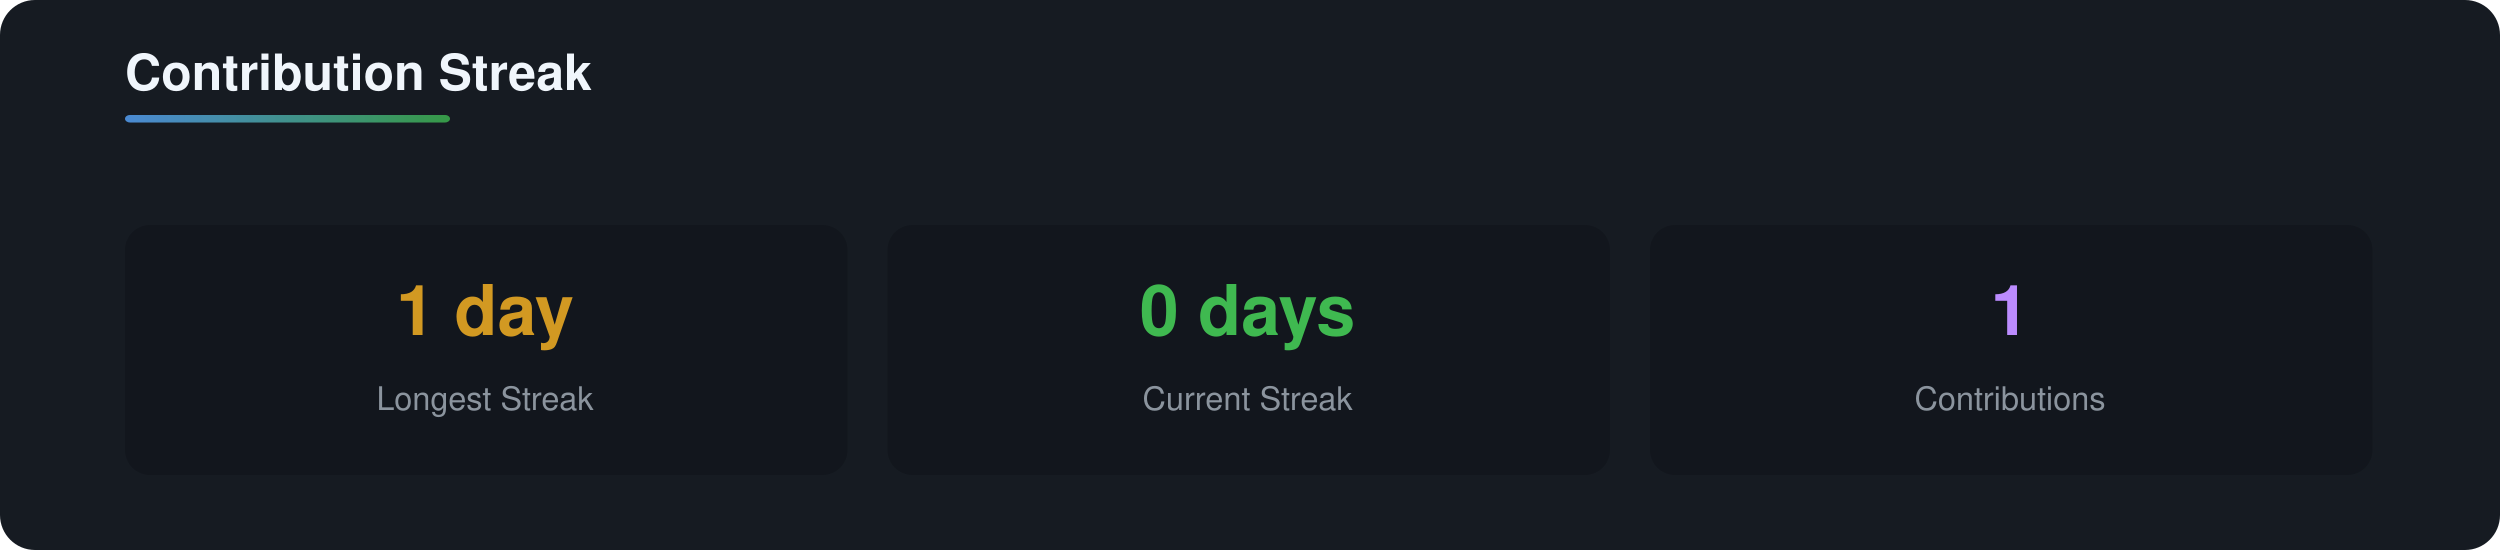
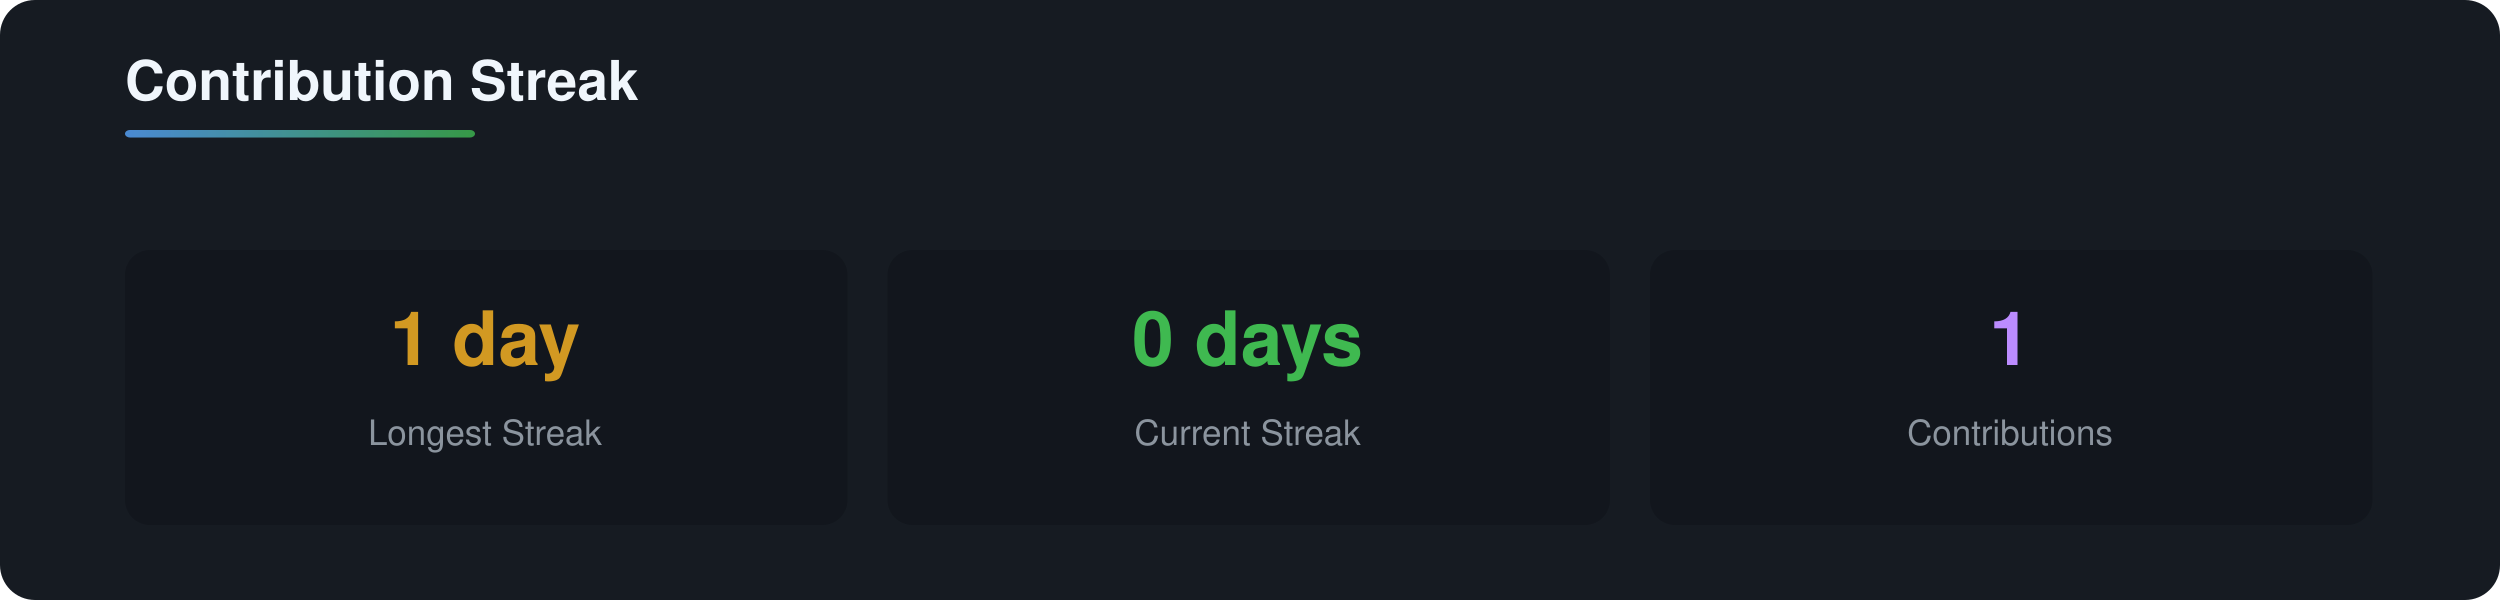
- <svg xmlns="http://www.w3.org/2000/svg" width="100%" height="220" viewBox="0 0 1000 220">
+ <svg xmlns="http://www.w3.org/2000/svg" width="100%" height="240" viewBox="0 0 1000 240">
  <defs>
    <linearGradient id="ag" x1="0%" y1="0%" x2="100%" y2="0%">
      <stop offset="0%" stop-color="#58a6ff" />
      <stop offset="100%" stop-color="#3fb950" />
    </linearGradient>
  </defs>
-   <rect width="1000" height="220" rx="14" fill="#161b22" />
-   <text x="50" y="36" fill="#f0f6fc" font-size="20" font-weight="bold" font-family="-apple-system,BlinkMacSystemFont,Segoe UI,Helvetica,Arial,sans-serif" text-anchor="start">Contribution Streak</text>
-   <rect x="50" y="46" width="130" height="3" rx="2" fill="url(#ag)" opacity="0.8" />
-   <rect x="50" y="90" width="289" height="100" rx="10" fill="#0d1117" opacity="0.5" />
-   <text x="194" y="134" fill="#d29922" font-size="28" font-weight="bold" font-family="-apple-system,BlinkMacSystemFont,Segoe UI,Helvetica,Arial,sans-serif" text-anchor="middle">1 day</text>
-   <text x="194" y="164" fill="#8b949e" font-size="13" font-weight="normal" font-family="-apple-system,BlinkMacSystemFont,Segoe UI,Helvetica,Arial,sans-serif" text-anchor="middle">Longest Streak</text>
-   <rect x="355" y="90" width="289" height="100" rx="10" fill="#0d1117" opacity="0.5" />
-   <text x="499" y="134" fill="#3fb950" font-size="28" font-weight="bold" font-family="-apple-system,BlinkMacSystemFont,Segoe UI,Helvetica,Arial,sans-serif" text-anchor="middle">0 days</text>
-   <text x="499" y="164" fill="#8b949e" font-size="13" font-weight="normal" font-family="-apple-system,BlinkMacSystemFont,Segoe UI,Helvetica,Arial,sans-serif" text-anchor="middle">Current Streak</text>
-   <rect x="660" y="90" width="289" height="100" rx="10" fill="#0d1117" opacity="0.5" />
-   <text x="804" y="134" fill="#bc8cff" font-size="28" font-weight="bold" font-family="-apple-system,BlinkMacSystemFont,Segoe UI,Helvetica,Arial,sans-serif" text-anchor="middle">1</text>
-   <text x="804" y="164" fill="#8b949e" font-size="13" font-weight="normal" font-family="-apple-system,BlinkMacSystemFont,Segoe UI,Helvetica,Arial,sans-serif" text-anchor="middle">Contributions</text>
+   <rect width="1000" height="240" rx="14" fill="#161b22" />
+   <text x="50" y="40" fill="#f0f6fc" font-size="22" font-weight="bold" font-family="-apple-system,BlinkMacSystemFont,Segoe UI,Helvetica,Arial,sans-serif" text-anchor="start">Contribution Streak</text>
+   <rect x="50" y="52" width="140" height="3" rx="2" fill="url(#ag)" opacity="0.8" />
+   <rect x="50" y="100" width="289" height="110" rx="10" fill="#0d1117" opacity="0.5" />
+   <text x="194" y="146" fill="#d29922" font-size="30" font-weight="bold" font-family="-apple-system,BlinkMacSystemFont,Segoe UI,Helvetica,Arial,sans-serif" text-anchor="middle">1 day</text>
+   <text x="194" y="178" fill="#8b949e" font-size="14" font-weight="normal" font-family="-apple-system,BlinkMacSystemFont,Segoe UI,Helvetica,Arial,sans-serif" text-anchor="middle">Longest Streak</text>
+   <rect x="355" y="100" width="289" height="110" rx="10" fill="#0d1117" opacity="0.5" />
+   <text x="499" y="146" fill="#3fb950" font-size="30" font-weight="bold" font-family="-apple-system,BlinkMacSystemFont,Segoe UI,Helvetica,Arial,sans-serif" text-anchor="middle">0 days</text>
+   <text x="499" y="178" fill="#8b949e" font-size="14" font-weight="normal" font-family="-apple-system,BlinkMacSystemFont,Segoe UI,Helvetica,Arial,sans-serif" text-anchor="middle">Current Streak</text>
+   <rect x="660" y="100" width="289" height="110" rx="10" fill="#0d1117" opacity="0.5" />
+   <text x="804" y="146" fill="#bc8cff" font-size="30" font-weight="bold" font-family="-apple-system,BlinkMacSystemFont,Segoe UI,Helvetica,Arial,sans-serif" text-anchor="middle">1</text>
+   <text x="804" y="178" fill="#8b949e" font-size="14" font-weight="normal" font-family="-apple-system,BlinkMacSystemFont,Segoe UI,Helvetica,Arial,sans-serif" text-anchor="middle">Contributions</text>
</svg>
